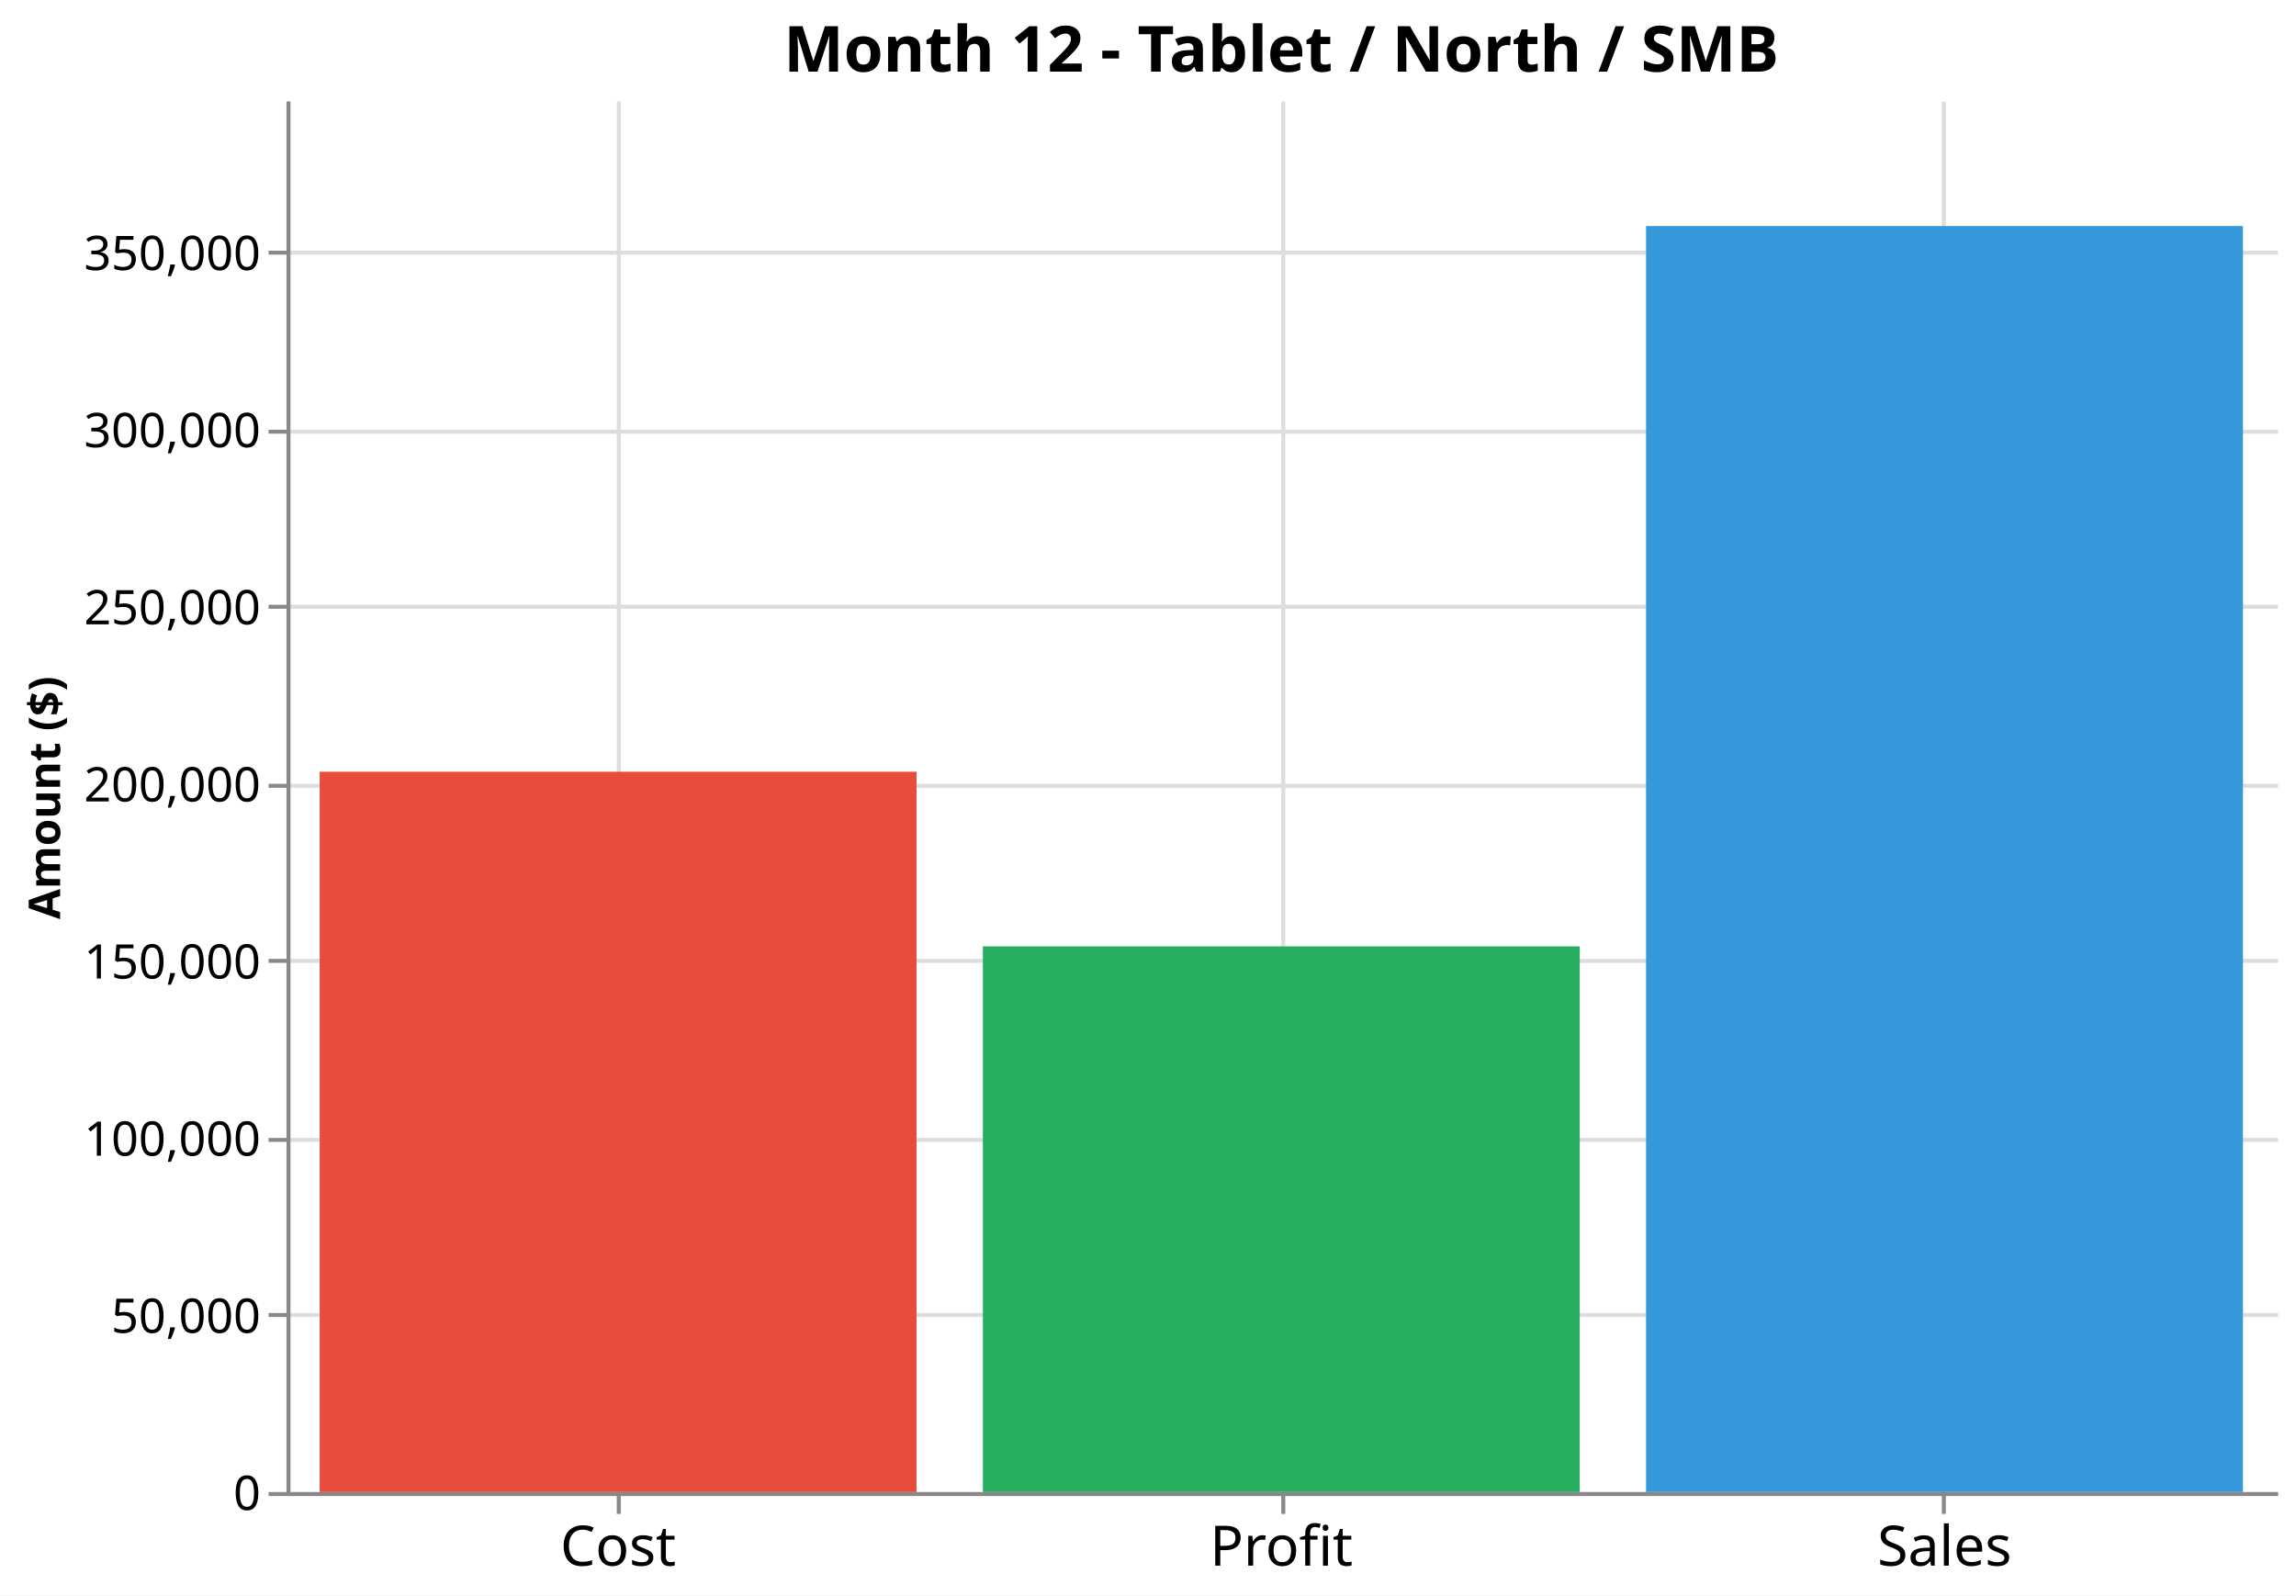
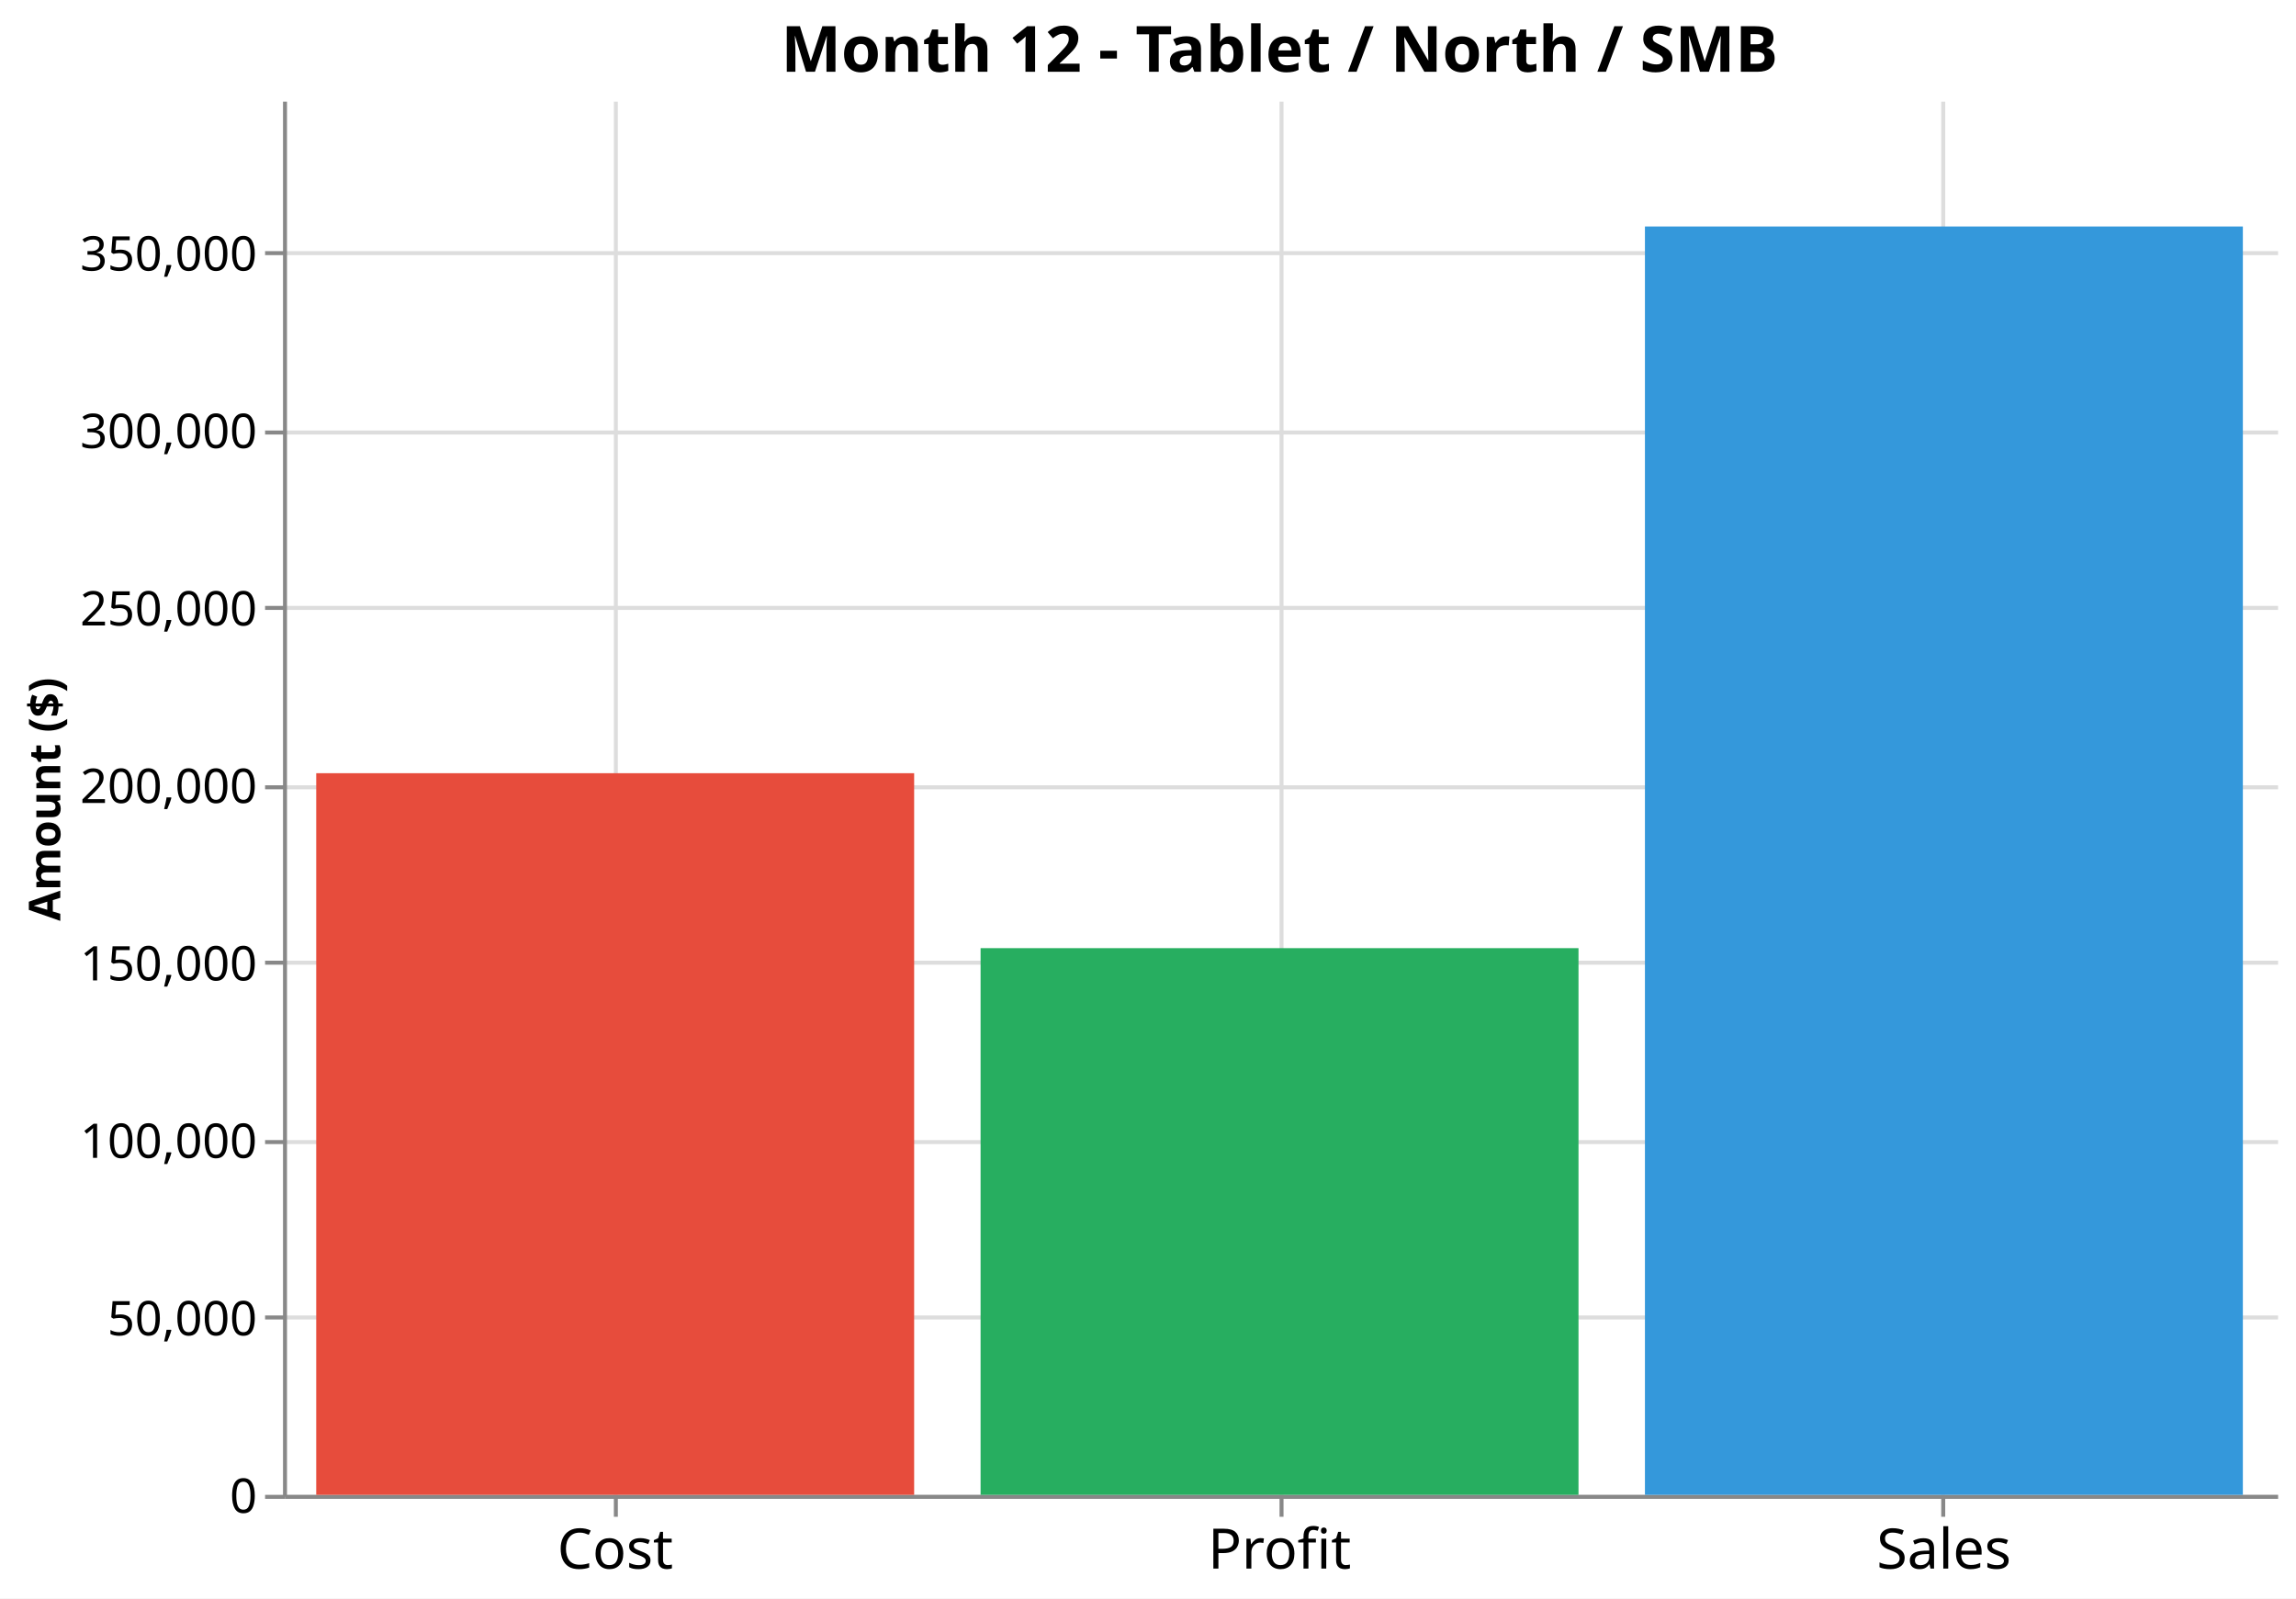
- <svg xmlns="http://www.w3.org/2000/svg" version="1.1" class="marks" width="577" height="401" viewBox="0 0 577 401">
-   <rect width="577" height="401" fill="white" />
-   <g fill="none" stroke-miterlimit="10" transform="translate(72,25)">
+ <svg xmlns="http://www.w3.org/2000/svg" version="1.1" class="marks" width="576" height="401" viewBox="0 0 576 401">
+   <rect width="576" height="401" fill="white" />
+   <g fill="none" stroke-miterlimit="10" transform="translate(71,25)">
    <g class="mark-group role-frame root" role="graphics-object" aria-roledescription="group mark container">
      <g transform="translate(0,0)">
        <path class="background" aria-hidden="true" d="M0,0h500v350h-500Z" />
        <g>
          <g class="mark-group role-axis" aria-hidden="true">
            <g transform="translate(0.5,350.5)">
              <path class="background" aria-hidden="true" d="M0,0h0v0h0Z" pointer-events="none" />
              <g>
                <g class="mark-rule role-axis-grid" pointer-events="none">
                  <line transform="translate(83,-350)" x2="0" y2="350" stroke="#ddd" stroke-width="1" opacity="1" />
                  <line transform="translate(250,-350)" x2="0" y2="350" stroke="#ddd" stroke-width="1" opacity="1" />
                  <line transform="translate(416,-350)" x2="0" y2="350" stroke="#ddd" stroke-width="1" opacity="1" />
                </g>
              </g>
              <path class="foreground" aria-hidden="true" d="" pointer-events="none" display="none" />
            </g>
          </g>
          <g class="mark-group role-axis" aria-hidden="true">
            <g transform="translate(0.5,0.5)">
              <path class="background" aria-hidden="true" d="M0,0h0v0h0Z" pointer-events="none" />
              <g>
                <g class="mark-rule role-axis-grid" pointer-events="none">
                  <line transform="translate(0,350)" x2="500" y2="0" stroke="#ddd" stroke-width="1" opacity="1" />
                  <line transform="translate(0,305)" x2="500" y2="0" stroke="#ddd" stroke-width="1" opacity="1" />
                  <line transform="translate(0,261)" x2="500" y2="0" stroke="#ddd" stroke-width="1" opacity="1" />
                  <line transform="translate(0,216)" x2="500" y2="0" stroke="#ddd" stroke-width="1" opacity="1" />
                  <line transform="translate(0,172)" x2="500" y2="0" stroke="#ddd" stroke-width="1" opacity="1" />
                  <line transform="translate(0,127)" x2="500" y2="0" stroke="#ddd" stroke-width="1" opacity="1" />
                  <line transform="translate(0,83)" x2="500" y2="0" stroke="#ddd" stroke-width="1" opacity="1" />
                  <line transform="translate(0,38)" x2="500" y2="0" stroke="#ddd" stroke-width="1" opacity="1" />
                </g>
              </g>
              <path class="foreground" aria-hidden="true" d="" pointer-events="none" display="none" />
            </g>
          </g>
          <g class="mark-group role-axis" role="graphics-symbol" aria-roledescription="axis" aria-label="X-axis for a discrete scale with 3 values: Cost, Profit, Sales">
            <g transform="translate(0.5,350.5)">
              <path class="background" aria-hidden="true" d="M0,0h0v0h0Z" pointer-events="none" />
              <g>
                <g class="mark-rule role-axis-tick" pointer-events="none">
                  <line transform="translate(83,0)" x2="0" y2="5" stroke="#888" stroke-width="1" opacity="1" />
                  <line transform="translate(250,0)" x2="0" y2="5" stroke="#888" stroke-width="1" opacity="1" />
                  <line transform="translate(416,0)" x2="0" y2="5" stroke="#888" stroke-width="1" opacity="1" />
                </g>
                <g class="mark-text role-axis-label" pointer-events="none">
                  <text text-anchor="middle" transform="translate(82.83333,18)" font-family="sans-serif" font-size="14px" fill="#000" opacity="1">Cost</text>
                  <text text-anchor="middle" transform="translate(249.5,18)" font-family="sans-serif" font-size="14px" fill="#000" opacity="1">Profit</text>
                  <text text-anchor="middle" transform="translate(416.1667,18)" font-family="sans-serif" font-size="14px" fill="#000" opacity="1">Sales</text>
                </g>
                <g class="mark-rule role-axis-domain" pointer-events="none">
                  <line transform="translate(0,0)" x2="500" y2="0" stroke="#888" stroke-width="1" opacity="1" />
                </g>
              </g>
              <path class="foreground" aria-hidden="true" d="" pointer-events="none" display="none" />
            </g>
          </g>
          <g class="mark-group role-axis" role="graphics-symbol" aria-roledescription="axis" aria-label="Y-axis titled 'Amount ($)' for a linear scale with values from 0 to 393,098">
            <g transform="translate(0.5,0.5)">
              <path class="background" aria-hidden="true" d="M0,0h0v0h0Z" pointer-events="none" />
              <g>
                <g class="mark-rule role-axis-tick" pointer-events="none">
                  <line transform="translate(0,350)" x2="-5" y2="0" stroke="#888" stroke-width="1" opacity="1" />
                  <line transform="translate(0,305)" x2="-5" y2="0" stroke="#888" stroke-width="1" opacity="1" />
                  <line transform="translate(0,261)" x2="-5" y2="0" stroke="#888" stroke-width="1" opacity="1" />
                  <line transform="translate(0,216)" x2="-5" y2="0" stroke="#888" stroke-width="1" opacity="1" />
                  <line transform="translate(0,172)" x2="-5" y2="0" stroke="#888" stroke-width="1" opacity="1" />
                  <line transform="translate(0,127)" x2="-5" y2="0" stroke="#888" stroke-width="1" opacity="1" />
                  <line transform="translate(0,83)" x2="-5" y2="0" stroke="#888" stroke-width="1" opacity="1" />
                  <line transform="translate(0,38)" x2="-5" y2="0" stroke="#888" stroke-width="1" opacity="1" />
                </g>
                <g class="mark-text role-axis-label" pointer-events="none">
                  <text text-anchor="end" transform="translate(-7,354)" font-family="sans-serif" font-size="12px" fill="#000" opacity="1">0</text>
                  <text text-anchor="end" transform="translate(-7,309.4818)" font-family="sans-serif" font-size="12px" fill="#000" opacity="1">50,000</text>
                  <text text-anchor="end" transform="translate(-7,264.9636)" font-family="sans-serif" font-size="12px" fill="#000" opacity="1">100,000</text>
                  <text text-anchor="end" transform="translate(-7,220.4454)" font-family="sans-serif" font-size="12px" fill="#000" opacity="1">150,000</text>
                  <text text-anchor="end" transform="translate(-7,175.9271)" font-family="sans-serif" font-size="12px" fill="#000" opacity="1">200,000</text>
                  <text text-anchor="end" transform="translate(-7,131.4089)" font-family="sans-serif" font-size="12px" fill="#000" opacity="1">250,000</text>
                  <text text-anchor="end" transform="translate(-7,86.89071)" font-family="sans-serif" font-size="12px" fill="#000" opacity="1">300,000</text>
                  <text text-anchor="end" transform="translate(-7,42.37249)" font-family="sans-serif" font-size="12px" fill="#000" opacity="1">350,000</text>
                </g>
                <g class="mark-rule role-axis-domain" pointer-events="none">
                  <line transform="translate(0,350)" x2="0" y2="-350" stroke="#888" stroke-width="1" opacity="1" />
                </g>
                <g class="mark-text role-axis-title" pointer-events="none">
-                   <text text-anchor="middle" transform="translate(-55.39551,175) rotate(-90) translate(0,-2)" font-family="sans-serif" font-size="11px" font-weight="bold" fill="#000" opacity="1">Amount ($)</text>
+                   <text text-anchor="middle" transform="translate(-54.37695,175) rotate(-90) translate(0,-2)" font-family="sans-serif" font-size="11px" font-weight="bold" fill="#000" opacity="1">Amount ($)</text>
                </g>
              </g>
              <path class="foreground" aria-hidden="true" d="" pointer-events="none" display="none" />
            </g>
          </g>
          <g class="mark-rect role-mark marks" role="graphics-object" aria-roledescription="rect mark container">
            <path aria-label="Metric: Cost; Amount: 203,326; Color: #e74c3c" role="graphics-symbol" aria-roledescription="bar" d="M8.333,168.966h150v181.034h-150Z" fill="#e74c3c" />
            <path aria-label="Metric: Profit; Amount: 154,035; Color: #27ae60" role="graphics-symbol" aria-roledescription="bar" d="M175,212.853h150v137.147h-150Z" fill="#27ae60" />
            <path aria-label="Metric: Sales; Amount: 357,361; Color: #3498db" role="graphics-symbol" aria-roledescription="bar" d="M341.667,31.818h150v318.182h-150Z" fill="#3498db" />
          </g>
          <g class="mark-group role-title">
            <g transform="translate(250,-20)">
              <path class="background" aria-hidden="true" d="M0,0h0v0h0Z" pointer-events="none" />
              <g>
                <g class="mark-text role-title-text" role="graphics-symbol" aria-roledescription="title" aria-label="Title text 'Month 12 - Tablet / North / SMB'" pointer-events="none">
                  <text text-anchor="middle" transform="translate(0,13)" font-family="sans-serif" font-size="16px" font-weight="bold" fill="#000" opacity="1">Month 12 - Tablet / North / SMB</text>
                </g>
              </g>
              <path class="foreground" aria-hidden="true" d="" pointer-events="none" display="none" />
            </g>
          </g>
        </g>
        <path class="foreground" aria-hidden="true" d="" display="none" />
      </g>
    </g>
  </g>
</svg>
